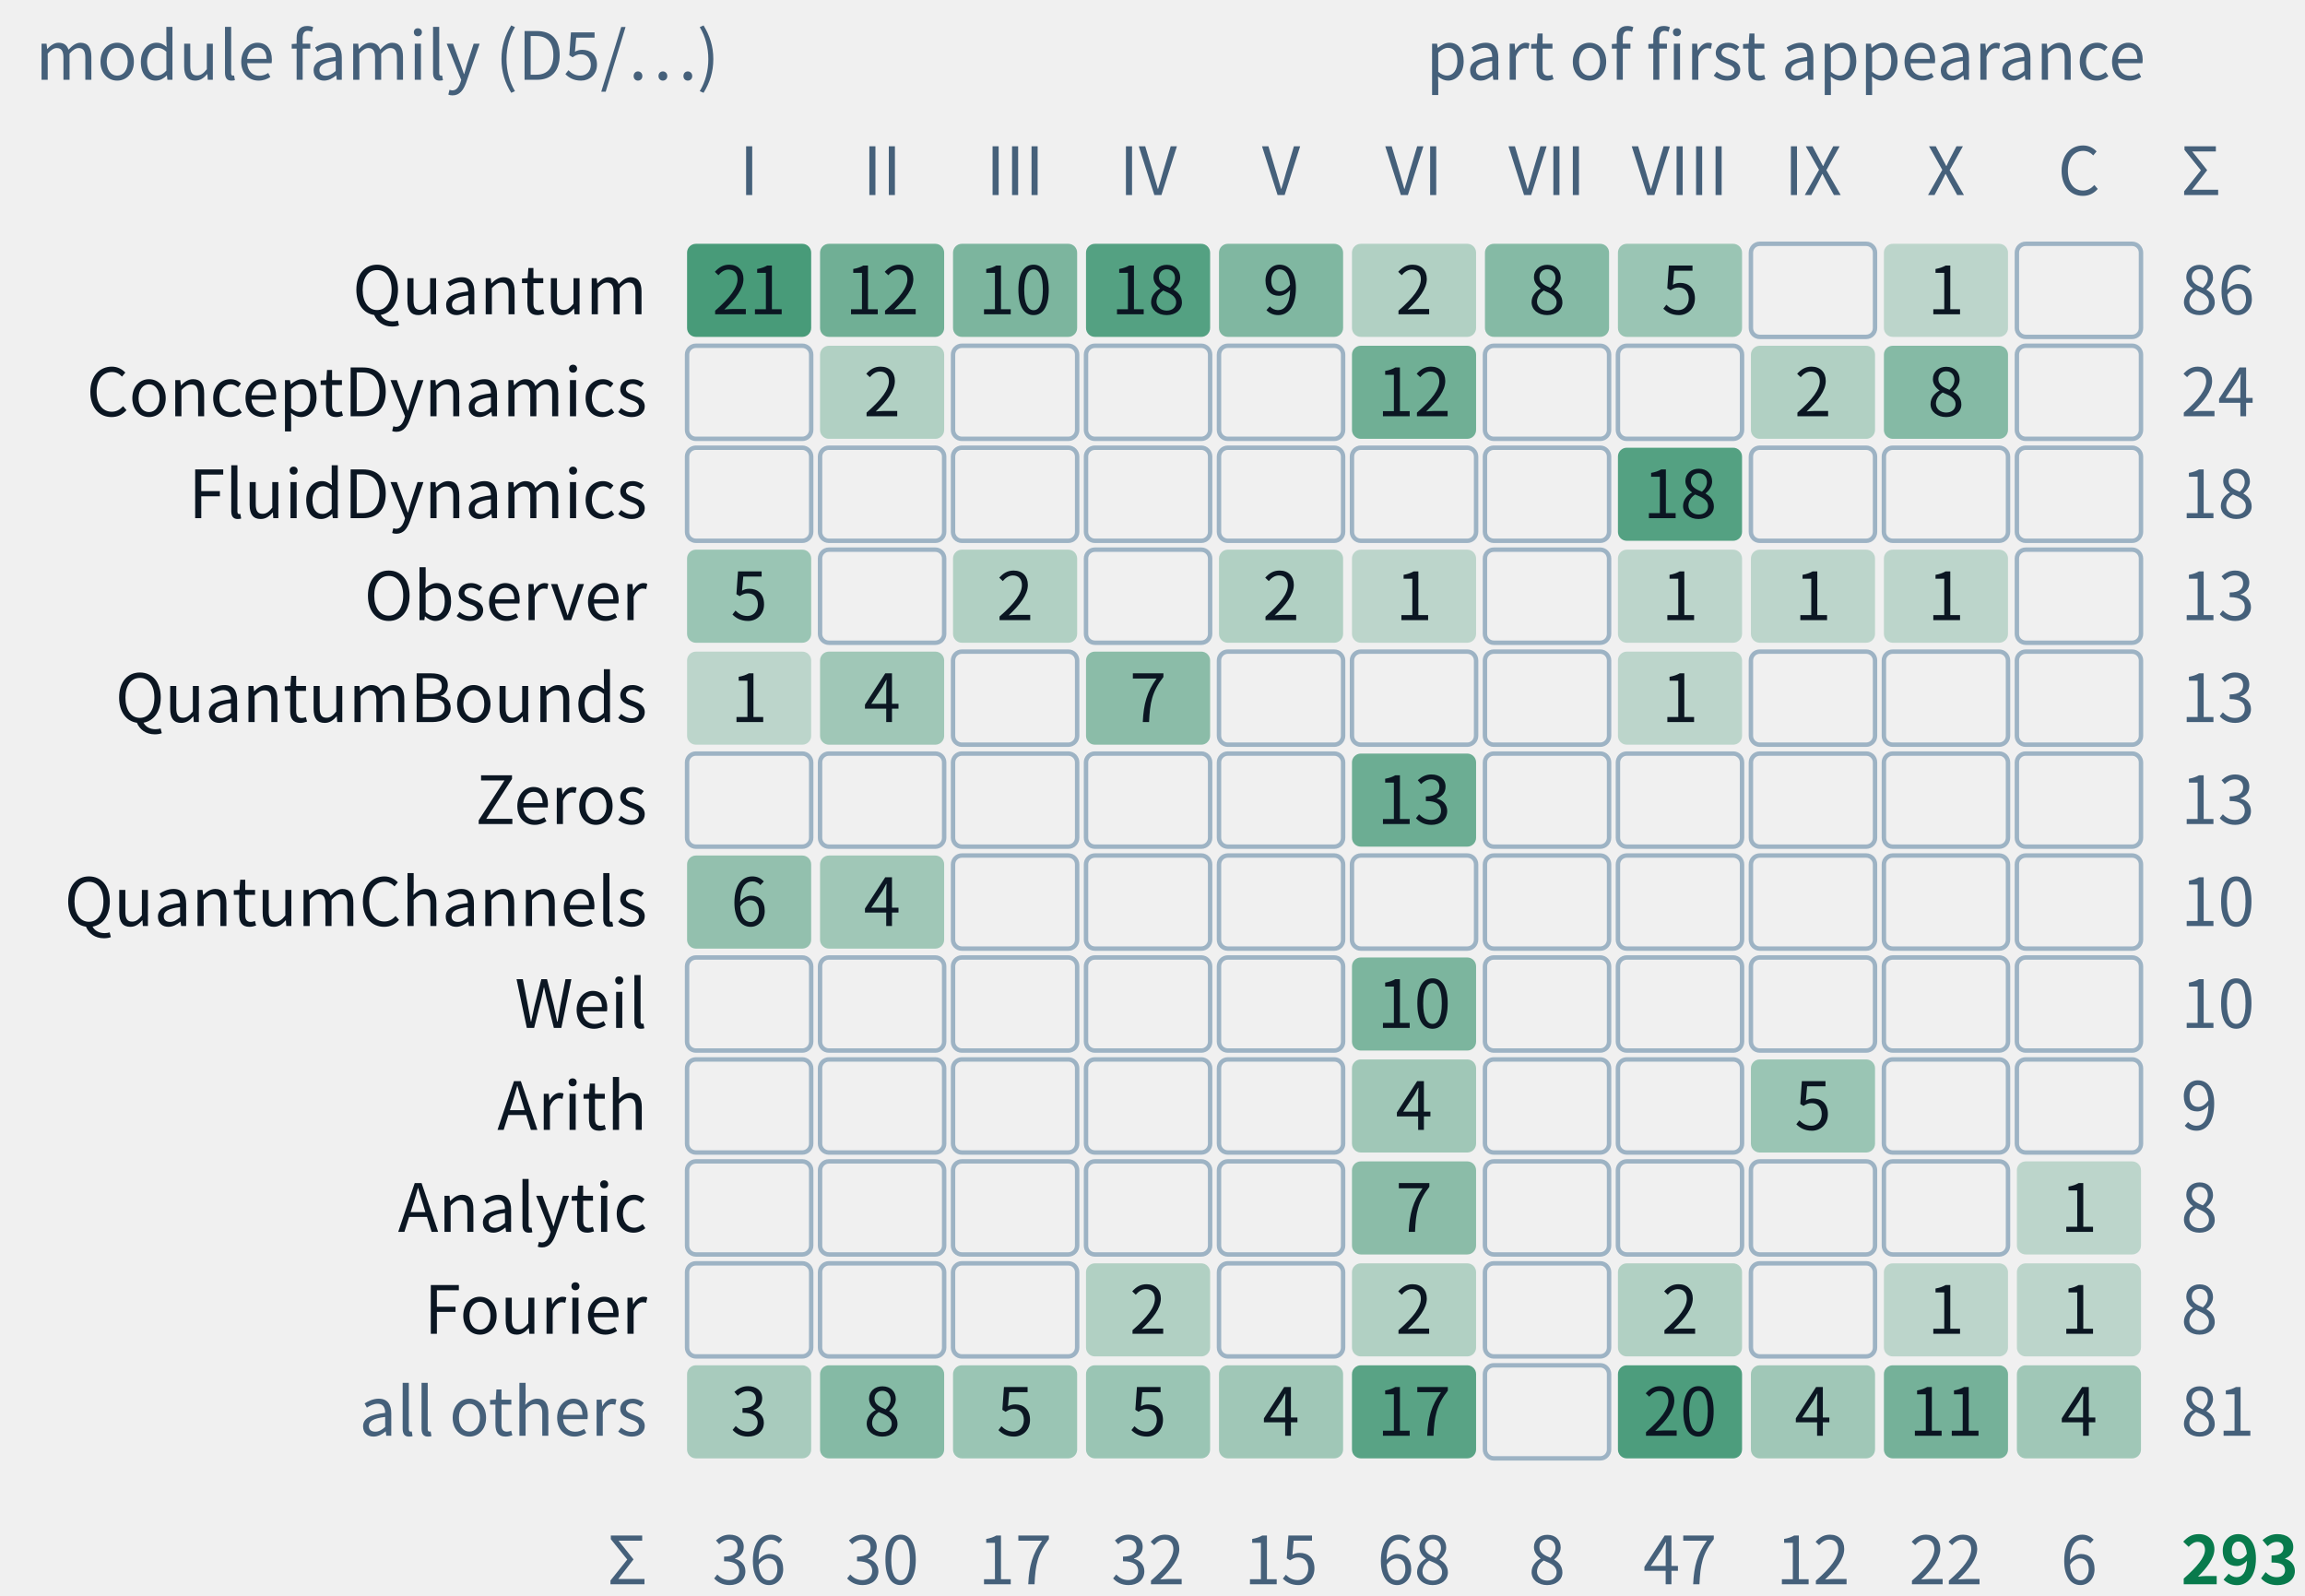
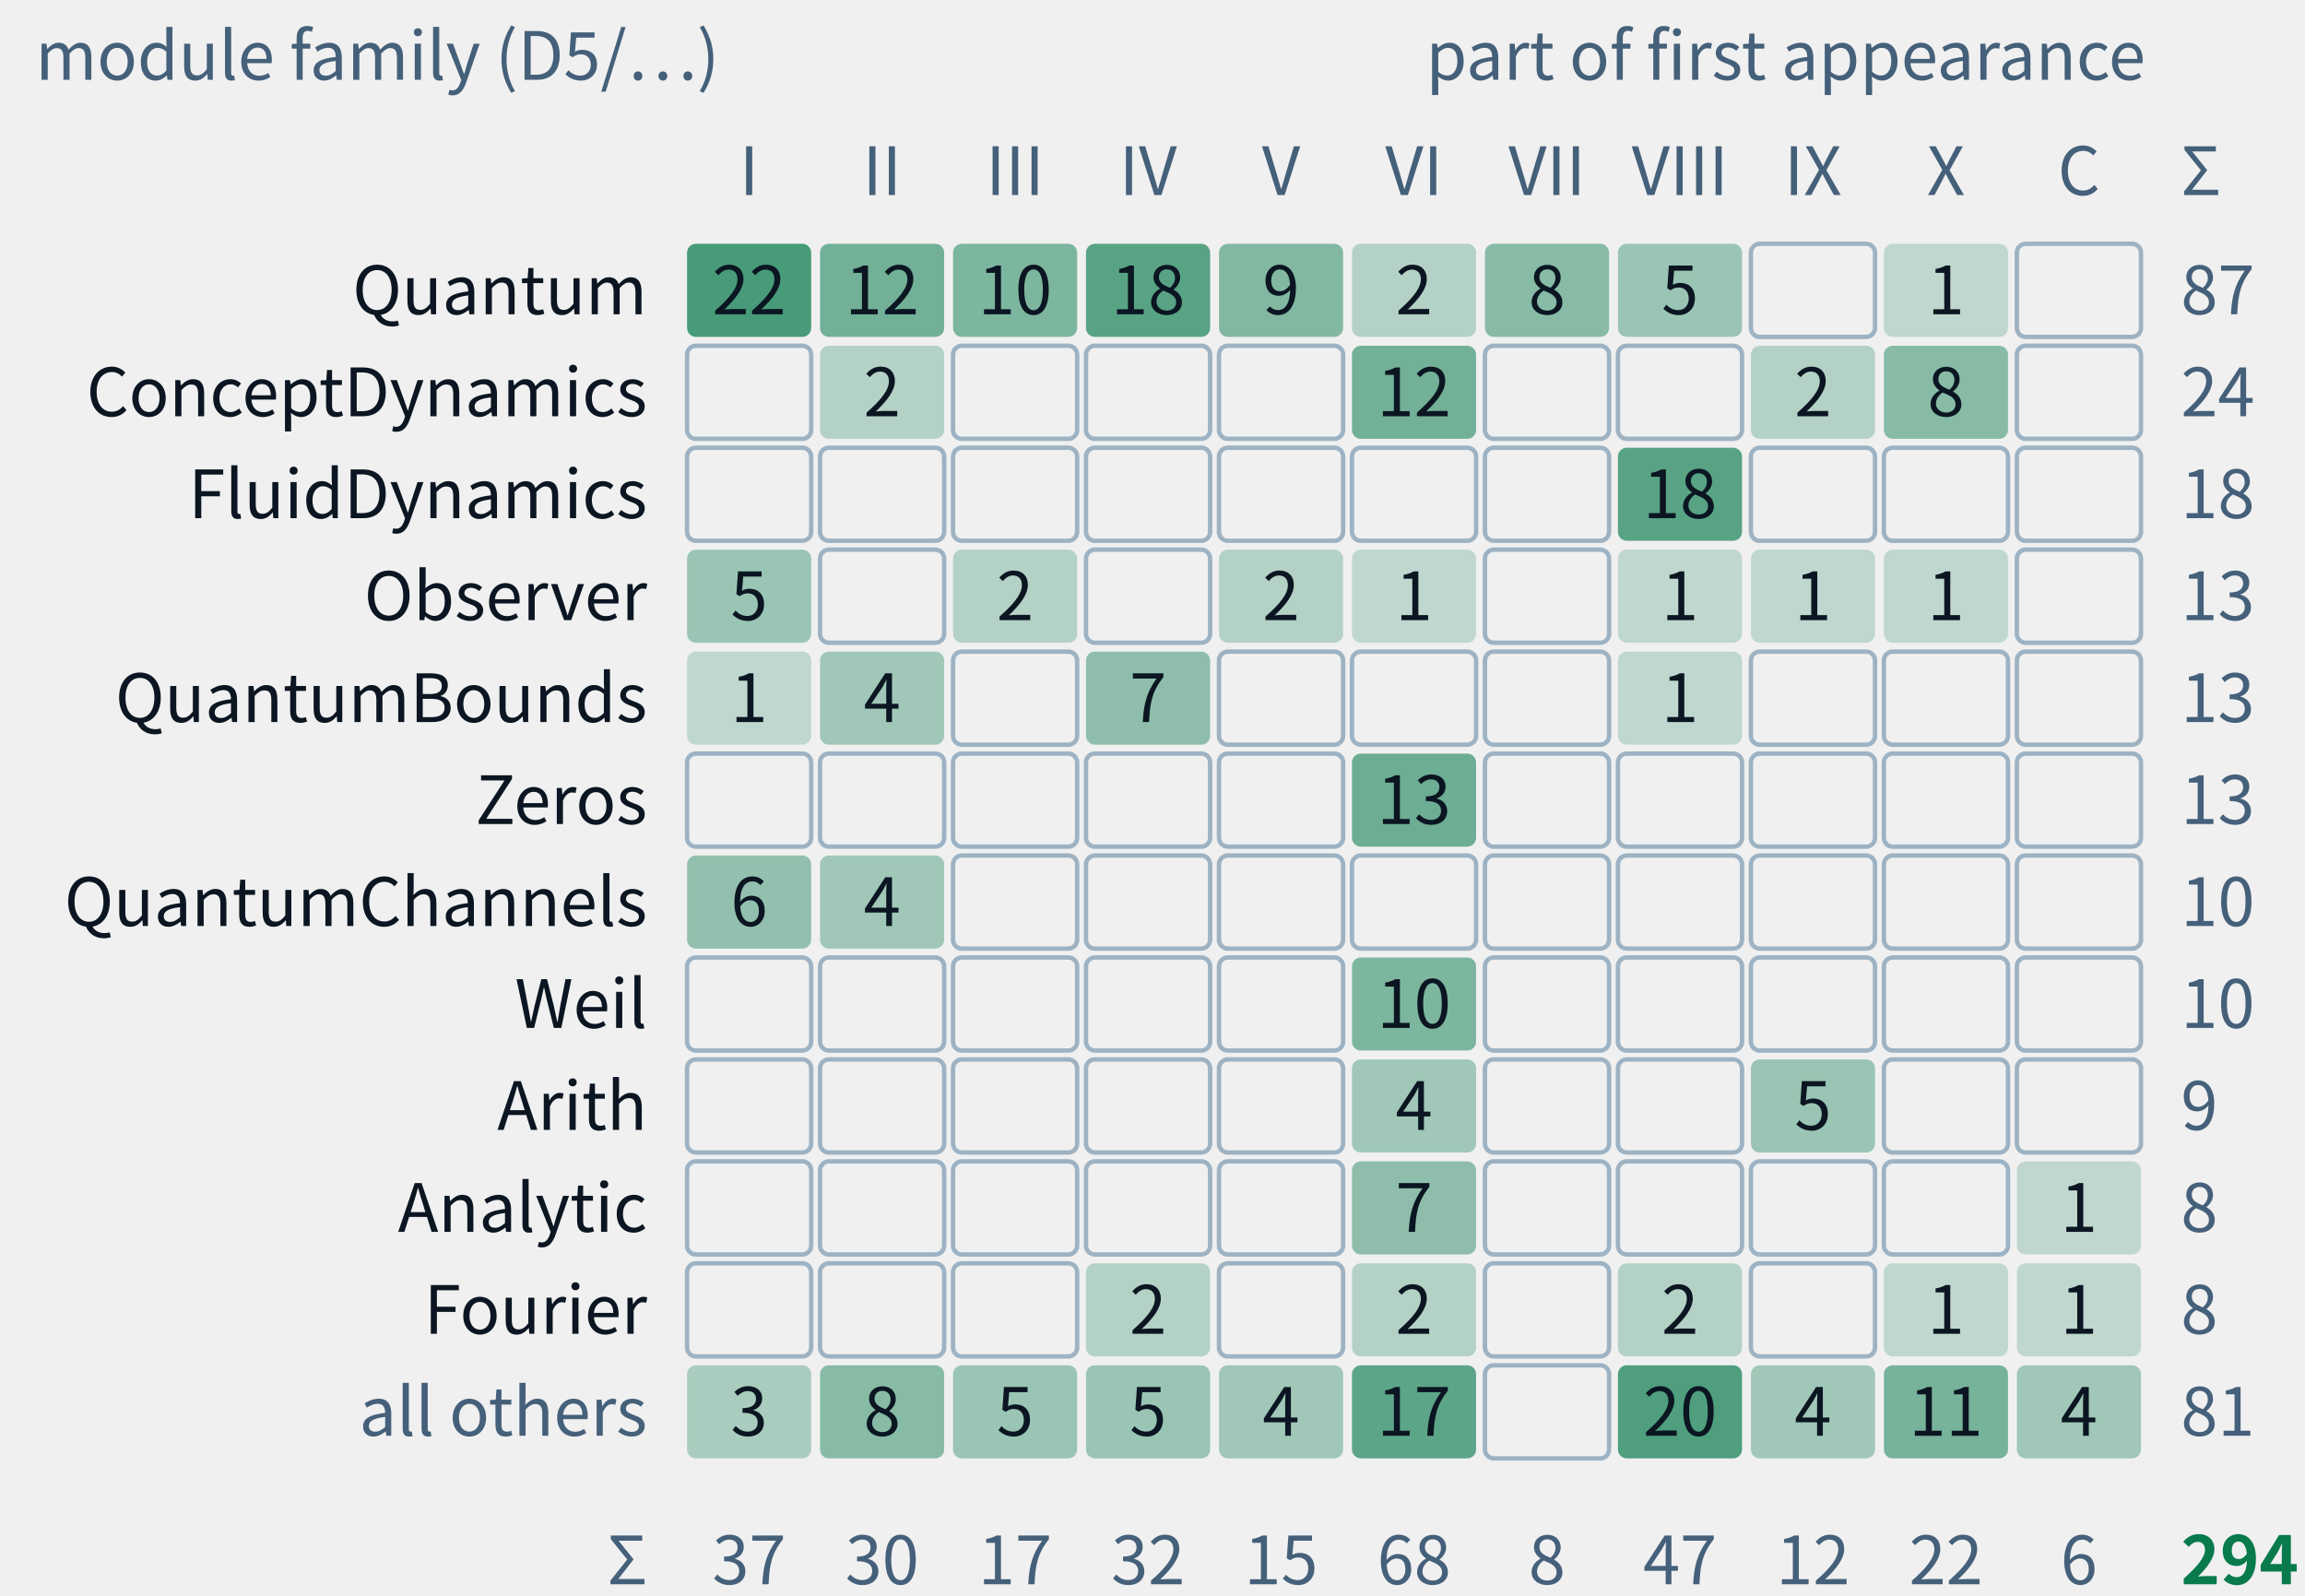
- <svg xmlns="http://www.w3.org/2000/svg" class="tr-fig" data-tr-fig="appc-modules-by-part" data-lang="en" viewBox="0 0 520 360" width="520" height="360" font-family="'Noto Sans SC', 'Noto Sans CJK SC', 'Source Sans 3', 'PingFang SC', 'Microsoft YaHei', system-ui, sans-serif" role="img" aria-label="A grid of counts: the rows are module families of trureturing, from top to bottom Quantum, ConceptDynamics, FluidDynamics, Observer, QuantumBounds, Zeros, QuantumChannels, Weil, Arith, Analytic, Fourier and all others; the columns are Parts I to X and the coda with the appendices. Each cell gives how many theorems of that family first appear in that part, the darker the more, blank for none. The Quantum family is the largest, 86 theorems, spread over Parts I to VIII and X; all 18 of FluidDynamics are in Part VIII; Zeros and Weil appear only in Part VI. They add up to 293, the C.1 index of appendix C.">
+ <svg xmlns="http://www.w3.org/2000/svg" class="tr-fig" data-tr-fig="appc-modules-by-part" data-lang="en" viewBox="0 0 520 360" width="520" height="360" font-family="'Noto Sans SC', 'Noto Sans CJK SC', 'Source Sans 3', 'PingFang SC', 'Microsoft YaHei', system-ui, sans-serif" role="img" aria-label="A grid of counts: the rows are module families of trureturing, from top to bottom Quantum, ConceptDynamics, FluidDynamics, Observer, QuantumBounds, Zeros, QuantumChannels, Weil, Arith, Analytic, Fourier and all others; the columns are Parts I to X and the coda with the appendices. Each cell gives how many theorems of that family first appear in that part, the darker the more, blank for none. The Quantum family is the largest, 87 theorems, spread over Parts I to VIII and X; all 18 of FluidDynamics are in Part VIII; Zeros and Weil appear only in Part VI. They add up to 294, the C.1 index of appendix C.">
  <style>.ts-ink{stroke:#0b1622}.tf-ink{fill:#0b1622}.ts-dim{stroke:#45607a}.tf-dim{fill:#45607a}.ts-faint{stroke:#9db3c4}.tf-faint{fill:#9db3c4}.ts-edge{stroke:#b9d0dd}.tf-edge{fill:#b9d0dd}.ts-hot{stroke:#5f9bb5}.tf-hot{fill:#5f9bb5}.ts-bg{stroke:#ffffff}.tf-bg{fill:#ffffff}.ts-panel{stroke:#eef5f9}.tf-panel{fill:#eef5f9}.ts-sheet{stroke:#f7fbfd}.tf-sheet{fill:#f7fbfd}.ts-cyan{stroke:#007c8a}.tf-cyan{fill:#007c8a}.ts-magenta{stroke:#b0128f}.tf-magenta{fill:#b0128f}.ts-amber{stroke:#946200}.tf-amber{fill:#946200}.ts-violet{stroke:#5a45c8}.tf-violet{fill:#5a45c8}.ts-ok{stroke:#087a4c}.tf-ok{fill:#087a4c}.ts-warn{stroke:#c21f3a}.tf-warn{fill:#c21f3a}.ts-blue{stroke:#1d5fd0}.tf-blue{fill:#1d5fd0}.ts-orange{stroke:#b85410}.tf-orange{fill:#b85410}.ts-sigma{stroke:#28405a}.tf-sigma{fill:#28405a}@media (prefers-color-scheme:dark){.ts-ink{stroke:#d4efff}.tf-ink{fill:#d4efff}.ts-dim{stroke:#6f8ea5}.tf-dim{fill:#6f8ea5}.ts-faint{stroke:#34506a}.tf-faint{fill:#34506a}.ts-edge{stroke:#143049}.tf-edge{fill:#143049}.ts-hot{stroke:#1f5d7c}.tf-hot{fill:#1f5d7c}.ts-bg{stroke:#03060c}.tf-bg{fill:#03060c}.ts-panel{stroke:#07101b}.tf-panel{fill:#07101b}.ts-sheet{stroke:#050c16}.tf-sheet{fill:#050c16}.ts-cyan{stroke:#19f0ff}.tf-cyan{fill:#19f0ff}.ts-magenta{stroke:#ff2fd0}.tf-magenta{fill:#ff2fd0}.ts-amber{stroke:#ffc83d}.tf-amber{fill:#ffc83d}.ts-violet{stroke:#9d8cff}.tf-violet{fill:#9d8cff}.ts-ok{stroke:#46ffb2}.tf-ok{fill:#46ffb2}.ts-warn{stroke:#ff5064}.tf-warn{fill:#ff5064}.ts-blue{stroke:#2a7bff}.tf-blue{fill:#2a7bff}.ts-orange{stroke:#ff8a3c}.tf-orange{fill:#ff8a3c}.ts-sigma{stroke:#cfe3ff}.tf-sigma{fill:#cfe3ff}}</style>
  <text class="tf-dim" x="8" y="18" font-size="15">module family (D5/…)</text>
  <text class="tf-dim" x="484" y="18" font-size="15" text-anchor="end">part of first appearance</text>
  <text class="tf-dim" x="169" y="44" font-size="15" text-anchor="middle">I</text>
  <text class="tf-dim" x="199" y="44" font-size="15" text-anchor="middle">II</text>
  <text class="tf-dim" x="229" y="44" font-size="15" text-anchor="middle">III</text>
  <text class="tf-dim" x="259" y="44" font-size="15" text-anchor="middle">IV</text>
  <text class="tf-dim" x="289" y="44" font-size="15" text-anchor="middle">V</text>
  <text class="tf-dim" x="319" y="44" font-size="15" text-anchor="middle">VI</text>
  <text class="tf-dim" x="349" y="44" font-size="15" text-anchor="middle">VII</text>
  <text class="tf-dim" x="379" y="44" font-size="15" text-anchor="middle">VIII</text>
  <text class="tf-dim" x="409" y="44" font-size="15" text-anchor="middle">IX</text>
  <text class="tf-dim" x="439" y="44" font-size="15" text-anchor="middle">X</text>
  <text class="tf-dim" x="469" y="44" font-size="15" text-anchor="middle">C</text>
  <text class="tf-ink" x="146" y="70.9" font-size="15" text-anchor="end">Quantum</text>
  <rect x="155" y="55" width="28" height="21" rx="2" class="tf-ok" fill-opacity="0.72" />
-   <text class="tf-ink" x="169" y="70.9" font-size="15" text-anchor="middle">21</text>
-   <rect x="185" y="55" width="28" height="21" rx="2" class="tf-ok" fill-opacity="0.55" />
+   <text class="tf-ink" x="169" y="70.9" font-size="15" text-anchor="middle">22</text>
+   <rect x="185" y="55" width="28" height="21" rx="2" class="tf-ok" fill-opacity="0.54" />
  <text class="tf-ink" x="199" y="70.9" font-size="15" text-anchor="middle">12</text>
-   <rect x="215" y="55" width="28" height="21" rx="2" class="tf-ok" fill-opacity="0.5" />
+   <rect x="215" y="55" width="28" height="21" rx="2" class="tf-ok" fill-opacity="0.49" />
  <text class="tf-ink" x="229" y="70.9" font-size="15" text-anchor="middle">10</text>
-   <rect x="245" y="55" width="28" height="21" rx="2" class="tf-ok" fill-opacity="0.67" />
+   <rect x="245" y="55" width="28" height="21" rx="2" class="tf-ok" fill-opacity="0.65" />
  <text class="tf-ink" x="259" y="70.9" font-size="15" text-anchor="middle">18</text>
-   <rect x="275" y="55" width="28" height="21" rx="2" class="tf-ok" fill-opacity="0.48" />
+   <rect x="275" y="55" width="28" height="21" rx="2" class="tf-ok" fill-opacity="0.47" />
  <text class="tf-ink" x="289" y="70.9" font-size="15" text-anchor="middle">9</text>
-   <rect x="305" y="55" width="28" height="21" rx="2" class="tf-ok" fill-opacity="0.27" />
+   <rect x="305" y="55" width="28" height="21" rx="2" class="tf-ok" fill-opacity="0.26" />
  <text class="tf-ink" x="319" y="70.9" font-size="15" text-anchor="middle">2</text>
-   <rect x="335" y="55" width="28" height="21" rx="2" class="tf-ok" fill-opacity="0.46" />
+   <rect x="335" y="55" width="28" height="21" rx="2" class="tf-ok" fill-opacity="0.45" />
  <text class="tf-ink" x="349" y="70.9" font-size="15" text-anchor="middle">8</text>
  <rect x="365" y="55" width="28" height="21" rx="2" class="tf-ok" fill-opacity="0.37" />
  <text class="tf-ink" x="379" y="70.9" font-size="15" text-anchor="middle">5</text>
  <rect x="395" y="55" width="28" height="21" rx="2" class="ts-faint" stroke-width="1" fill="none" />
-   <rect x="425" y="55" width="28" height="21" rx="2" class="tf-ok" fill-opacity="0.22" />
+   <rect x="425" y="55" width="28" height="21" rx="2" class="tf-ok" fill-opacity="0.21" />
  <text class="tf-ink" x="439" y="70.9" font-size="15" text-anchor="middle">1</text>
  <rect x="455" y="55" width="28" height="21" rx="2" class="ts-faint" stroke-width="1" fill="none" />
-   <text class="tf-dim" x="492" y="70.9" font-size="15">86</text>
+   <text class="tf-dim" x="492" y="70.9" font-size="15">87</text>
  <text class="tf-ink" x="146" y="93.9" font-size="15" text-anchor="end">ConceptDynamics</text>
  <rect x="155" y="78" width="28" height="21" rx="2" class="ts-faint" stroke-width="1" fill="none" />
-   <rect x="185" y="78" width="28" height="21" rx="2" class="tf-ok" fill-opacity="0.27" />
+   <rect x="185" y="78" width="28" height="21" rx="2" class="tf-ok" fill-opacity="0.26" />
  <text class="tf-ink" x="199" y="93.9" font-size="15" text-anchor="middle">2</text>
  <rect x="215" y="78" width="28" height="21" rx="2" class="ts-faint" stroke-width="1" fill="none" />
  <rect x="245" y="78" width="28" height="21" rx="2" class="ts-faint" stroke-width="1" fill="none" />
  <rect x="275" y="78" width="28" height="21" rx="2" class="ts-faint" stroke-width="1" fill="none" />
-   <rect x="305" y="78" width="28" height="21" rx="2" class="tf-ok" fill-opacity="0.55" />
+   <rect x="305" y="78" width="28" height="21" rx="2" class="tf-ok" fill-opacity="0.54" />
  <text class="tf-ink" x="319" y="93.9" font-size="15" text-anchor="middle">12</text>
  <rect x="335" y="78" width="28" height="21" rx="2" class="ts-faint" stroke-width="1" fill="none" />
  <rect x="365" y="78" width="28" height="21" rx="2" class="ts-faint" stroke-width="1" fill="none" />
-   <rect x="395" y="78" width="28" height="21" rx="2" class="tf-ok" fill-opacity="0.27" />
+   <rect x="395" y="78" width="28" height="21" rx="2" class="tf-ok" fill-opacity="0.26" />
  <text class="tf-ink" x="409" y="93.9" font-size="15" text-anchor="middle">2</text>
-   <rect x="425" y="78" width="28" height="21" rx="2" class="tf-ok" fill-opacity="0.46" />
+   <rect x="425" y="78" width="28" height="21" rx="2" class="tf-ok" fill-opacity="0.45" />
  <text class="tf-ink" x="439" y="93.9" font-size="15" text-anchor="middle">8</text>
  <rect x="455" y="78" width="28" height="21" rx="2" class="ts-faint" stroke-width="1" fill="none" />
  <text class="tf-dim" x="492" y="93.9" font-size="15">24</text>
  <text class="tf-ink" x="146" y="116.9" font-size="15" text-anchor="end">FluidDynamics</text>
  <rect x="155" y="101" width="28" height="21" rx="2" class="ts-faint" stroke-width="1" fill="none" />
  <rect x="185" y="101" width="28" height="21" rx="2" class="ts-faint" stroke-width="1" fill="none" />
  <rect x="215" y="101" width="28" height="21" rx="2" class="ts-faint" stroke-width="1" fill="none" />
  <rect x="245" y="101" width="28" height="21" rx="2" class="ts-faint" stroke-width="1" fill="none" />
  <rect x="275" y="101" width="28" height="21" rx="2" class="ts-faint" stroke-width="1" fill="none" />
  <rect x="305" y="101" width="28" height="21" rx="2" class="ts-faint" stroke-width="1" fill="none" />
  <rect x="335" y="101" width="28" height="21" rx="2" class="ts-faint" stroke-width="1" fill="none" />
-   <rect x="365" y="101" width="28" height="21" rx="2" class="tf-ok" fill-opacity="0.67" />
+   <rect x="365" y="101" width="28" height="21" rx="2" class="tf-ok" fill-opacity="0.65" />
  <text class="tf-ink" x="379" y="116.9" font-size="15" text-anchor="middle">18</text>
  <rect x="395" y="101" width="28" height="21" rx="2" class="ts-faint" stroke-width="1" fill="none" />
  <rect x="425" y="101" width="28" height="21" rx="2" class="ts-faint" stroke-width="1" fill="none" />
  <rect x="455" y="101" width="28" height="21" rx="2" class="ts-faint" stroke-width="1" fill="none" />
  <text class="tf-dim" x="492" y="116.9" font-size="15">18</text>
  <text class="tf-ink" x="146" y="139.9" font-size="15" text-anchor="end">Observer</text>
  <rect x="155" y="124" width="28" height="21" rx="2" class="tf-ok" fill-opacity="0.37" />
  <text class="tf-ink" x="169" y="139.9" font-size="15" text-anchor="middle">5</text>
  <rect x="185" y="124" width="28" height="21" rx="2" class="ts-faint" stroke-width="1" fill="none" />
-   <rect x="215" y="124" width="28" height="21" rx="2" class="tf-ok" fill-opacity="0.27" />
+   <rect x="215" y="124" width="28" height="21" rx="2" class="tf-ok" fill-opacity="0.26" />
  <text class="tf-ink" x="229" y="139.9" font-size="15" text-anchor="middle">2</text>
  <rect x="245" y="124" width="28" height="21" rx="2" class="ts-faint" stroke-width="1" fill="none" />
-   <rect x="275" y="124" width="28" height="21" rx="2" class="tf-ok" fill-opacity="0.27" />
+   <rect x="275" y="124" width="28" height="21" rx="2" class="tf-ok" fill-opacity="0.26" />
  <text class="tf-ink" x="289" y="139.9" font-size="15" text-anchor="middle">2</text>
-   <rect x="305" y="124" width="28" height="21" rx="2" class="tf-ok" fill-opacity="0.22" />
+   <rect x="305" y="124" width="28" height="21" rx="2" class="tf-ok" fill-opacity="0.21" />
  <text class="tf-ink" x="319" y="139.9" font-size="15" text-anchor="middle">1</text>
  <rect x="335" y="124" width="28" height="21" rx="2" class="ts-faint" stroke-width="1" fill="none" />
-   <rect x="365" y="124" width="28" height="21" rx="2" class="tf-ok" fill-opacity="0.22" />
+   <rect x="365" y="124" width="28" height="21" rx="2" class="tf-ok" fill-opacity="0.21" />
  <text class="tf-ink" x="379" y="139.9" font-size="15" text-anchor="middle">1</text>
-   <rect x="395" y="124" width="28" height="21" rx="2" class="tf-ok" fill-opacity="0.22" />
+   <rect x="395" y="124" width="28" height="21" rx="2" class="tf-ok" fill-opacity="0.21" />
  <text class="tf-ink" x="409" y="139.9" font-size="15" text-anchor="middle">1</text>
-   <rect x="425" y="124" width="28" height="21" rx="2" class="tf-ok" fill-opacity="0.22" />
+   <rect x="425" y="124" width="28" height="21" rx="2" class="tf-ok" fill-opacity="0.21" />
  <text class="tf-ink" x="439" y="139.9" font-size="15" text-anchor="middle">1</text>
  <rect x="455" y="124" width="28" height="21" rx="2" class="ts-faint" stroke-width="1" fill="none" />
  <text class="tf-dim" x="492" y="139.9" font-size="15">13</text>
  <text class="tf-ink" x="146" y="162.9" font-size="15" text-anchor="end">QuantumBounds</text>
-   <rect x="155" y="147" width="28" height="21" rx="2" class="tf-ok" fill-opacity="0.22" />
+   <rect x="155" y="147" width="28" height="21" rx="2" class="tf-ok" fill-opacity="0.21" />
  <text class="tf-ink" x="169" y="162.9" font-size="15" text-anchor="middle">1</text>
  <rect x="185" y="147" width="28" height="21" rx="2" class="tf-ok" fill-opacity="0.34" />
  <text class="tf-ink" x="199" y="162.9" font-size="15" text-anchor="middle">4</text>
  <rect x="215" y="147" width="28" height="21" rx="2" class="ts-faint" stroke-width="1" fill="none" />
-   <rect x="245" y="147" width="28" height="21" rx="2" class="tf-ok" fill-opacity="0.43" />
+   <rect x="245" y="147" width="28" height="21" rx="2" class="tf-ok" fill-opacity="0.42" />
  <text class="tf-ink" x="259" y="162.9" font-size="15" text-anchor="middle">7</text>
  <rect x="275" y="147" width="28" height="21" rx="2" class="ts-faint" stroke-width="1" fill="none" />
  <rect x="305" y="147" width="28" height="21" rx="2" class="ts-faint" stroke-width="1" fill="none" />
  <rect x="335" y="147" width="28" height="21" rx="2" class="ts-faint" stroke-width="1" fill="none" />
-   <rect x="365" y="147" width="28" height="21" rx="2" class="tf-ok" fill-opacity="0.22" />
+   <rect x="365" y="147" width="28" height="21" rx="2" class="tf-ok" fill-opacity="0.21" />
  <text class="tf-ink" x="379" y="162.9" font-size="15" text-anchor="middle">1</text>
  <rect x="395" y="147" width="28" height="21" rx="2" class="ts-faint" stroke-width="1" fill="none" />
  <rect x="425" y="147" width="28" height="21" rx="2" class="ts-faint" stroke-width="1" fill="none" />
  <rect x="455" y="147" width="28" height="21" rx="2" class="ts-faint" stroke-width="1" fill="none" />
  <text class="tf-dim" x="492" y="162.9" font-size="15">13</text>
  <text class="tf-ink" x="146" y="185.9" font-size="15" text-anchor="end">Zeros</text>
  <rect x="155" y="170" width="28" height="21" rx="2" class="ts-faint" stroke-width="1" fill="none" />
  <rect x="185" y="170" width="28" height="21" rx="2" class="ts-faint" stroke-width="1" fill="none" />
  <rect x="215" y="170" width="28" height="21" rx="2" class="ts-faint" stroke-width="1" fill="none" />
  <rect x="245" y="170" width="28" height="21" rx="2" class="ts-faint" stroke-width="1" fill="none" />
  <rect x="275" y="170" width="28" height="21" rx="2" class="ts-faint" stroke-width="1" fill="none" />
-   <rect x="305" y="170" width="28" height="21" rx="2" class="tf-ok" fill-opacity="0.57" />
+   <rect x="305" y="170" width="28" height="21" rx="2" class="tf-ok" fill-opacity="0.56" />
  <text class="tf-ink" x="319" y="185.9" font-size="15" text-anchor="middle">13</text>
  <rect x="335" y="170" width="28" height="21" rx="2" class="ts-faint" stroke-width="1" fill="none" />
  <rect x="365" y="170" width="28" height="21" rx="2" class="ts-faint" stroke-width="1" fill="none" />
  <rect x="395" y="170" width="28" height="21" rx="2" class="ts-faint" stroke-width="1" fill="none" />
  <rect x="425" y="170" width="28" height="21" rx="2" class="ts-faint" stroke-width="1" fill="none" />
  <rect x="455" y="170" width="28" height="21" rx="2" class="ts-faint" stroke-width="1" fill="none" />
  <text class="tf-dim" x="492" y="185.9" font-size="15">13</text>
  <text class="tf-ink" x="146" y="208.9" font-size="15" text-anchor="end">QuantumChannels</text>
  <rect x="155" y="193" width="28" height="21" rx="2" class="tf-ok" fill-opacity="0.4" />
  <text class="tf-ink" x="169" y="208.9" font-size="15" text-anchor="middle">6</text>
  <rect x="185" y="193" width="28" height="21" rx="2" class="tf-ok" fill-opacity="0.34" />
  <text class="tf-ink" x="199" y="208.9" font-size="15" text-anchor="middle">4</text>
  <rect x="215" y="193" width="28" height="21" rx="2" class="ts-faint" stroke-width="1" fill="none" />
  <rect x="245" y="193" width="28" height="21" rx="2" class="ts-faint" stroke-width="1" fill="none" />
  <rect x="275" y="193" width="28" height="21" rx="2" class="ts-faint" stroke-width="1" fill="none" />
  <rect x="305" y="193" width="28" height="21" rx="2" class="ts-faint" stroke-width="1" fill="none" />
  <rect x="335" y="193" width="28" height="21" rx="2" class="ts-faint" stroke-width="1" fill="none" />
  <rect x="365" y="193" width="28" height="21" rx="2" class="ts-faint" stroke-width="1" fill="none" />
  <rect x="395" y="193" width="28" height="21" rx="2" class="ts-faint" stroke-width="1" fill="none" />
  <rect x="425" y="193" width="28" height="21" rx="2" class="ts-faint" stroke-width="1" fill="none" />
  <rect x="455" y="193" width="28" height="21" rx="2" class="ts-faint" stroke-width="1" fill="none" />
  <text class="tf-dim" x="492" y="208.9" font-size="15">10</text>
  <text class="tf-ink" x="146" y="231.9" font-size="15" text-anchor="end">Weil</text>
  <rect x="155" y="216" width="28" height="21" rx="2" class="ts-faint" stroke-width="1" fill="none" />
  <rect x="185" y="216" width="28" height="21" rx="2" class="ts-faint" stroke-width="1" fill="none" />
  <rect x="215" y="216" width="28" height="21" rx="2" class="ts-faint" stroke-width="1" fill="none" />
  <rect x="245" y="216" width="28" height="21" rx="2" class="ts-faint" stroke-width="1" fill="none" />
  <rect x="275" y="216" width="28" height="21" rx="2" class="ts-faint" stroke-width="1" fill="none" />
-   <rect x="305" y="216" width="28" height="21" rx="2" class="tf-ok" fill-opacity="0.5" />
+   <rect x="305" y="216" width="28" height="21" rx="2" class="tf-ok" fill-opacity="0.49" />
  <text class="tf-ink" x="319" y="231.9" font-size="15" text-anchor="middle">10</text>
  <rect x="335" y="216" width="28" height="21" rx="2" class="ts-faint" stroke-width="1" fill="none" />
  <rect x="365" y="216" width="28" height="21" rx="2" class="ts-faint" stroke-width="1" fill="none" />
  <rect x="395" y="216" width="28" height="21" rx="2" class="ts-faint" stroke-width="1" fill="none" />
  <rect x="425" y="216" width="28" height="21" rx="2" class="ts-faint" stroke-width="1" fill="none" />
  <rect x="455" y="216" width="28" height="21" rx="2" class="ts-faint" stroke-width="1" fill="none" />
  <text class="tf-dim" x="492" y="231.9" font-size="15">10</text>
  <text class="tf-ink" x="146" y="254.9" font-size="15" text-anchor="end">Arith</text>
  <rect x="155" y="239" width="28" height="21" rx="2" class="ts-faint" stroke-width="1" fill="none" />
  <rect x="185" y="239" width="28" height="21" rx="2" class="ts-faint" stroke-width="1" fill="none" />
  <rect x="215" y="239" width="28" height="21" rx="2" class="ts-faint" stroke-width="1" fill="none" />
  <rect x="245" y="239" width="28" height="21" rx="2" class="ts-faint" stroke-width="1" fill="none" />
  <rect x="275" y="239" width="28" height="21" rx="2" class="ts-faint" stroke-width="1" fill="none" />
  <rect x="305" y="239" width="28" height="21" rx="2" class="tf-ok" fill-opacity="0.34" />
  <text class="tf-ink" x="319" y="254.9" font-size="15" text-anchor="middle">4</text>
  <rect x="335" y="239" width="28" height="21" rx="2" class="ts-faint" stroke-width="1" fill="none" />
  <rect x="365" y="239" width="28" height="21" rx="2" class="ts-faint" stroke-width="1" fill="none" />
  <rect x="395" y="239" width="28" height="21" rx="2" class="tf-ok" fill-opacity="0.37" />
  <text class="tf-ink" x="409" y="254.9" font-size="15" text-anchor="middle">5</text>
  <rect x="425" y="239" width="28" height="21" rx="2" class="ts-faint" stroke-width="1" fill="none" />
  <rect x="455" y="239" width="28" height="21" rx="2" class="ts-faint" stroke-width="1" fill="none" />
  <text class="tf-dim" x="492" y="254.9" font-size="15">9</text>
  <text class="tf-ink" x="146" y="277.9" font-size="15" text-anchor="end">Analytic</text>
  <rect x="155" y="262" width="28" height="21" rx="2" class="ts-faint" stroke-width="1" fill="none" />
  <rect x="185" y="262" width="28" height="21" rx="2" class="ts-faint" stroke-width="1" fill="none" />
  <rect x="215" y="262" width="28" height="21" rx="2" class="ts-faint" stroke-width="1" fill="none" />
  <rect x="245" y="262" width="28" height="21" rx="2" class="ts-faint" stroke-width="1" fill="none" />
  <rect x="275" y="262" width="28" height="21" rx="2" class="ts-faint" stroke-width="1" fill="none" />
-   <rect x="305" y="262" width="28" height="21" rx="2" class="tf-ok" fill-opacity="0.43" />
+   <rect x="305" y="262" width="28" height="21" rx="2" class="tf-ok" fill-opacity="0.42" />
  <text class="tf-ink" x="319" y="277.9" font-size="15" text-anchor="middle">7</text>
  <rect x="335" y="262" width="28" height="21" rx="2" class="ts-faint" stroke-width="1" fill="none" />
  <rect x="365" y="262" width="28" height="21" rx="2" class="ts-faint" stroke-width="1" fill="none" />
  <rect x="395" y="262" width="28" height="21" rx="2" class="ts-faint" stroke-width="1" fill="none" />
  <rect x="425" y="262" width="28" height="21" rx="2" class="ts-faint" stroke-width="1" fill="none" />
-   <rect x="455" y="262" width="28" height="21" rx="2" class="tf-ok" fill-opacity="0.22" />
+   <rect x="455" y="262" width="28" height="21" rx="2" class="tf-ok" fill-opacity="0.21" />
  <text class="tf-ink" x="469" y="277.9" font-size="15" text-anchor="middle">1</text>
  <text class="tf-dim" x="492" y="277.9" font-size="15">8</text>
  <text class="tf-ink" x="146" y="300.9" font-size="15" text-anchor="end">Fourier</text>
  <rect x="155" y="285" width="28" height="21" rx="2" class="ts-faint" stroke-width="1" fill="none" />
  <rect x="185" y="285" width="28" height="21" rx="2" class="ts-faint" stroke-width="1" fill="none" />
  <rect x="215" y="285" width="28" height="21" rx="2" class="ts-faint" stroke-width="1" fill="none" />
-   <rect x="245" y="285" width="28" height="21" rx="2" class="tf-ok" fill-opacity="0.27" />
+   <rect x="245" y="285" width="28" height="21" rx="2" class="tf-ok" fill-opacity="0.26" />
  <text class="tf-ink" x="259" y="300.9" font-size="15" text-anchor="middle">2</text>
  <rect x="275" y="285" width="28" height="21" rx="2" class="ts-faint" stroke-width="1" fill="none" />
-   <rect x="305" y="285" width="28" height="21" rx="2" class="tf-ok" fill-opacity="0.27" />
+   <rect x="305" y="285" width="28" height="21" rx="2" class="tf-ok" fill-opacity="0.26" />
  <text class="tf-ink" x="319" y="300.9" font-size="15" text-anchor="middle">2</text>
  <rect x="335" y="285" width="28" height="21" rx="2" class="ts-faint" stroke-width="1" fill="none" />
-   <rect x="365" y="285" width="28" height="21" rx="2" class="tf-ok" fill-opacity="0.27" />
+   <rect x="365" y="285" width="28" height="21" rx="2" class="tf-ok" fill-opacity="0.26" />
  <text class="tf-ink" x="379" y="300.9" font-size="15" text-anchor="middle">2</text>
  <rect x="395" y="285" width="28" height="21" rx="2" class="ts-faint" stroke-width="1" fill="none" />
-   <rect x="425" y="285" width="28" height="21" rx="2" class="tf-ok" fill-opacity="0.22" />
+   <rect x="425" y="285" width="28" height="21" rx="2" class="tf-ok" fill-opacity="0.21" />
  <text class="tf-ink" x="439" y="300.9" font-size="15" text-anchor="middle">1</text>
-   <rect x="455" y="285" width="28" height="21" rx="2" class="tf-ok" fill-opacity="0.22" />
+   <rect x="455" y="285" width="28" height="21" rx="2" class="tf-ok" fill-opacity="0.21" />
  <text class="tf-ink" x="469" y="300.9" font-size="15" text-anchor="middle">1</text>
  <text class="tf-dim" x="492" y="300.9" font-size="15">8</text>
  <text class="tf-dim" x="146" y="323.9" font-size="15" text-anchor="end">all others</text>
-   <rect x="155" y="308" width="28" height="21" rx="2" class="tf-ok" fill-opacity="0.31" />
+   <rect x="155" y="308" width="28" height="21" rx="2" class="tf-ok" fill-opacity="0.3" />
  <text class="tf-ink" x="169" y="323.9" font-size="15" text-anchor="middle">3</text>
-   <rect x="185" y="308" width="28" height="21" rx="2" class="tf-ok" fill-opacity="0.46" />
+   <rect x="185" y="308" width="28" height="21" rx="2" class="tf-ok" fill-opacity="0.45" />
  <text class="tf-ink" x="199" y="323.9" font-size="15" text-anchor="middle">8</text>
  <rect x="215" y="308" width="28" height="21" rx="2" class="tf-ok" fill-opacity="0.37" />
  <text class="tf-ink" x="229" y="323.9" font-size="15" text-anchor="middle">5</text>
  <rect x="245" y="308" width="28" height="21" rx="2" class="tf-ok" fill-opacity="0.37" />
  <text class="tf-ink" x="259" y="323.9" font-size="15" text-anchor="middle">5</text>
  <rect x="275" y="308" width="28" height="21" rx="2" class="tf-ok" fill-opacity="0.34" />
  <text class="tf-ink" x="289" y="323.9" font-size="15" text-anchor="middle">4</text>
-   <rect x="305" y="308" width="28" height="21" rx="2" class="tf-ok" fill-opacity="0.65" />
+   <rect x="305" y="308" width="28" height="21" rx="2" class="tf-ok" fill-opacity="0.63" />
  <text class="tf-ink" x="319" y="323.9" font-size="15" text-anchor="middle">17</text>
  <rect x="335" y="308" width="28" height="21" rx="2" class="ts-faint" stroke-width="1" fill="none" />
-   <rect x="365" y="308" width="28" height="21" rx="2" class="tf-ok" fill-opacity="0.7" />
+   <rect x="365" y="308" width="28" height="21" rx="2" class="tf-ok" fill-opacity="0.69" />
  <text class="tf-ink" x="379" y="323.9" font-size="15" text-anchor="middle">20</text>
  <rect x="395" y="308" width="28" height="21" rx="2" class="tf-ok" fill-opacity="0.34" />
  <text class="tf-ink" x="409" y="323.9" font-size="15" text-anchor="middle">4</text>
-   <rect x="425" y="308" width="28" height="21" rx="2" class="tf-ok" fill-opacity="0.53" />
+   <rect x="425" y="308" width="28" height="21" rx="2" class="tf-ok" fill-opacity="0.52" />
  <text class="tf-ink" x="439" y="323.9" font-size="15" text-anchor="middle">11</text>
  <rect x="455" y="308" width="28" height="21" rx="2" class="tf-ok" fill-opacity="0.34" />
  <text class="tf-ink" x="469" y="323.9" font-size="15" text-anchor="middle">4</text>
  <text class="tf-dim" x="492" y="323.9" font-size="15">81</text>
  <text class="tf-dim" x="492" y="44" font-size="15">Σ</text>
  <text class="tf-dim" x="146" y="357.4" font-size="15" text-anchor="end">Σ</text>
-   <text class="tf-dim" x="169" y="357.4" font-size="15" text-anchor="middle">36</text>
+   <text class="tf-dim" x="169" y="357.4" font-size="15" text-anchor="middle">37</text>
  <text class="tf-dim" x="199" y="357.4" font-size="15" text-anchor="middle">30</text>
  <text class="tf-dim" x="229" y="357.4" font-size="15" text-anchor="middle">17</text>
  <text class="tf-dim" x="259" y="357.4" font-size="15" text-anchor="middle">32</text>
  <text class="tf-dim" x="289" y="357.4" font-size="15" text-anchor="middle">15</text>
  <text class="tf-dim" x="319" y="357.4" font-size="15" text-anchor="middle">68</text>
  <text class="tf-dim" x="349" y="357.4" font-size="15" text-anchor="middle">8</text>
  <text class="tf-dim" x="379" y="357.4" font-size="15" text-anchor="middle">47</text>
  <text class="tf-dim" x="409" y="357.4" font-size="15" text-anchor="middle">12</text>
  <text class="tf-dim" x="439" y="357.4" font-size="15" text-anchor="middle">22</text>
  <text class="tf-dim" x="469" y="357.4" font-size="15" text-anchor="middle">6</text>
-   <text class="tf-ok" x="492" y="357.4" font-size="15" font-weight="600">293</text>
+   <text class="tf-ok" x="492" y="357.4" font-size="15" font-weight="600">294</text>
</svg>
